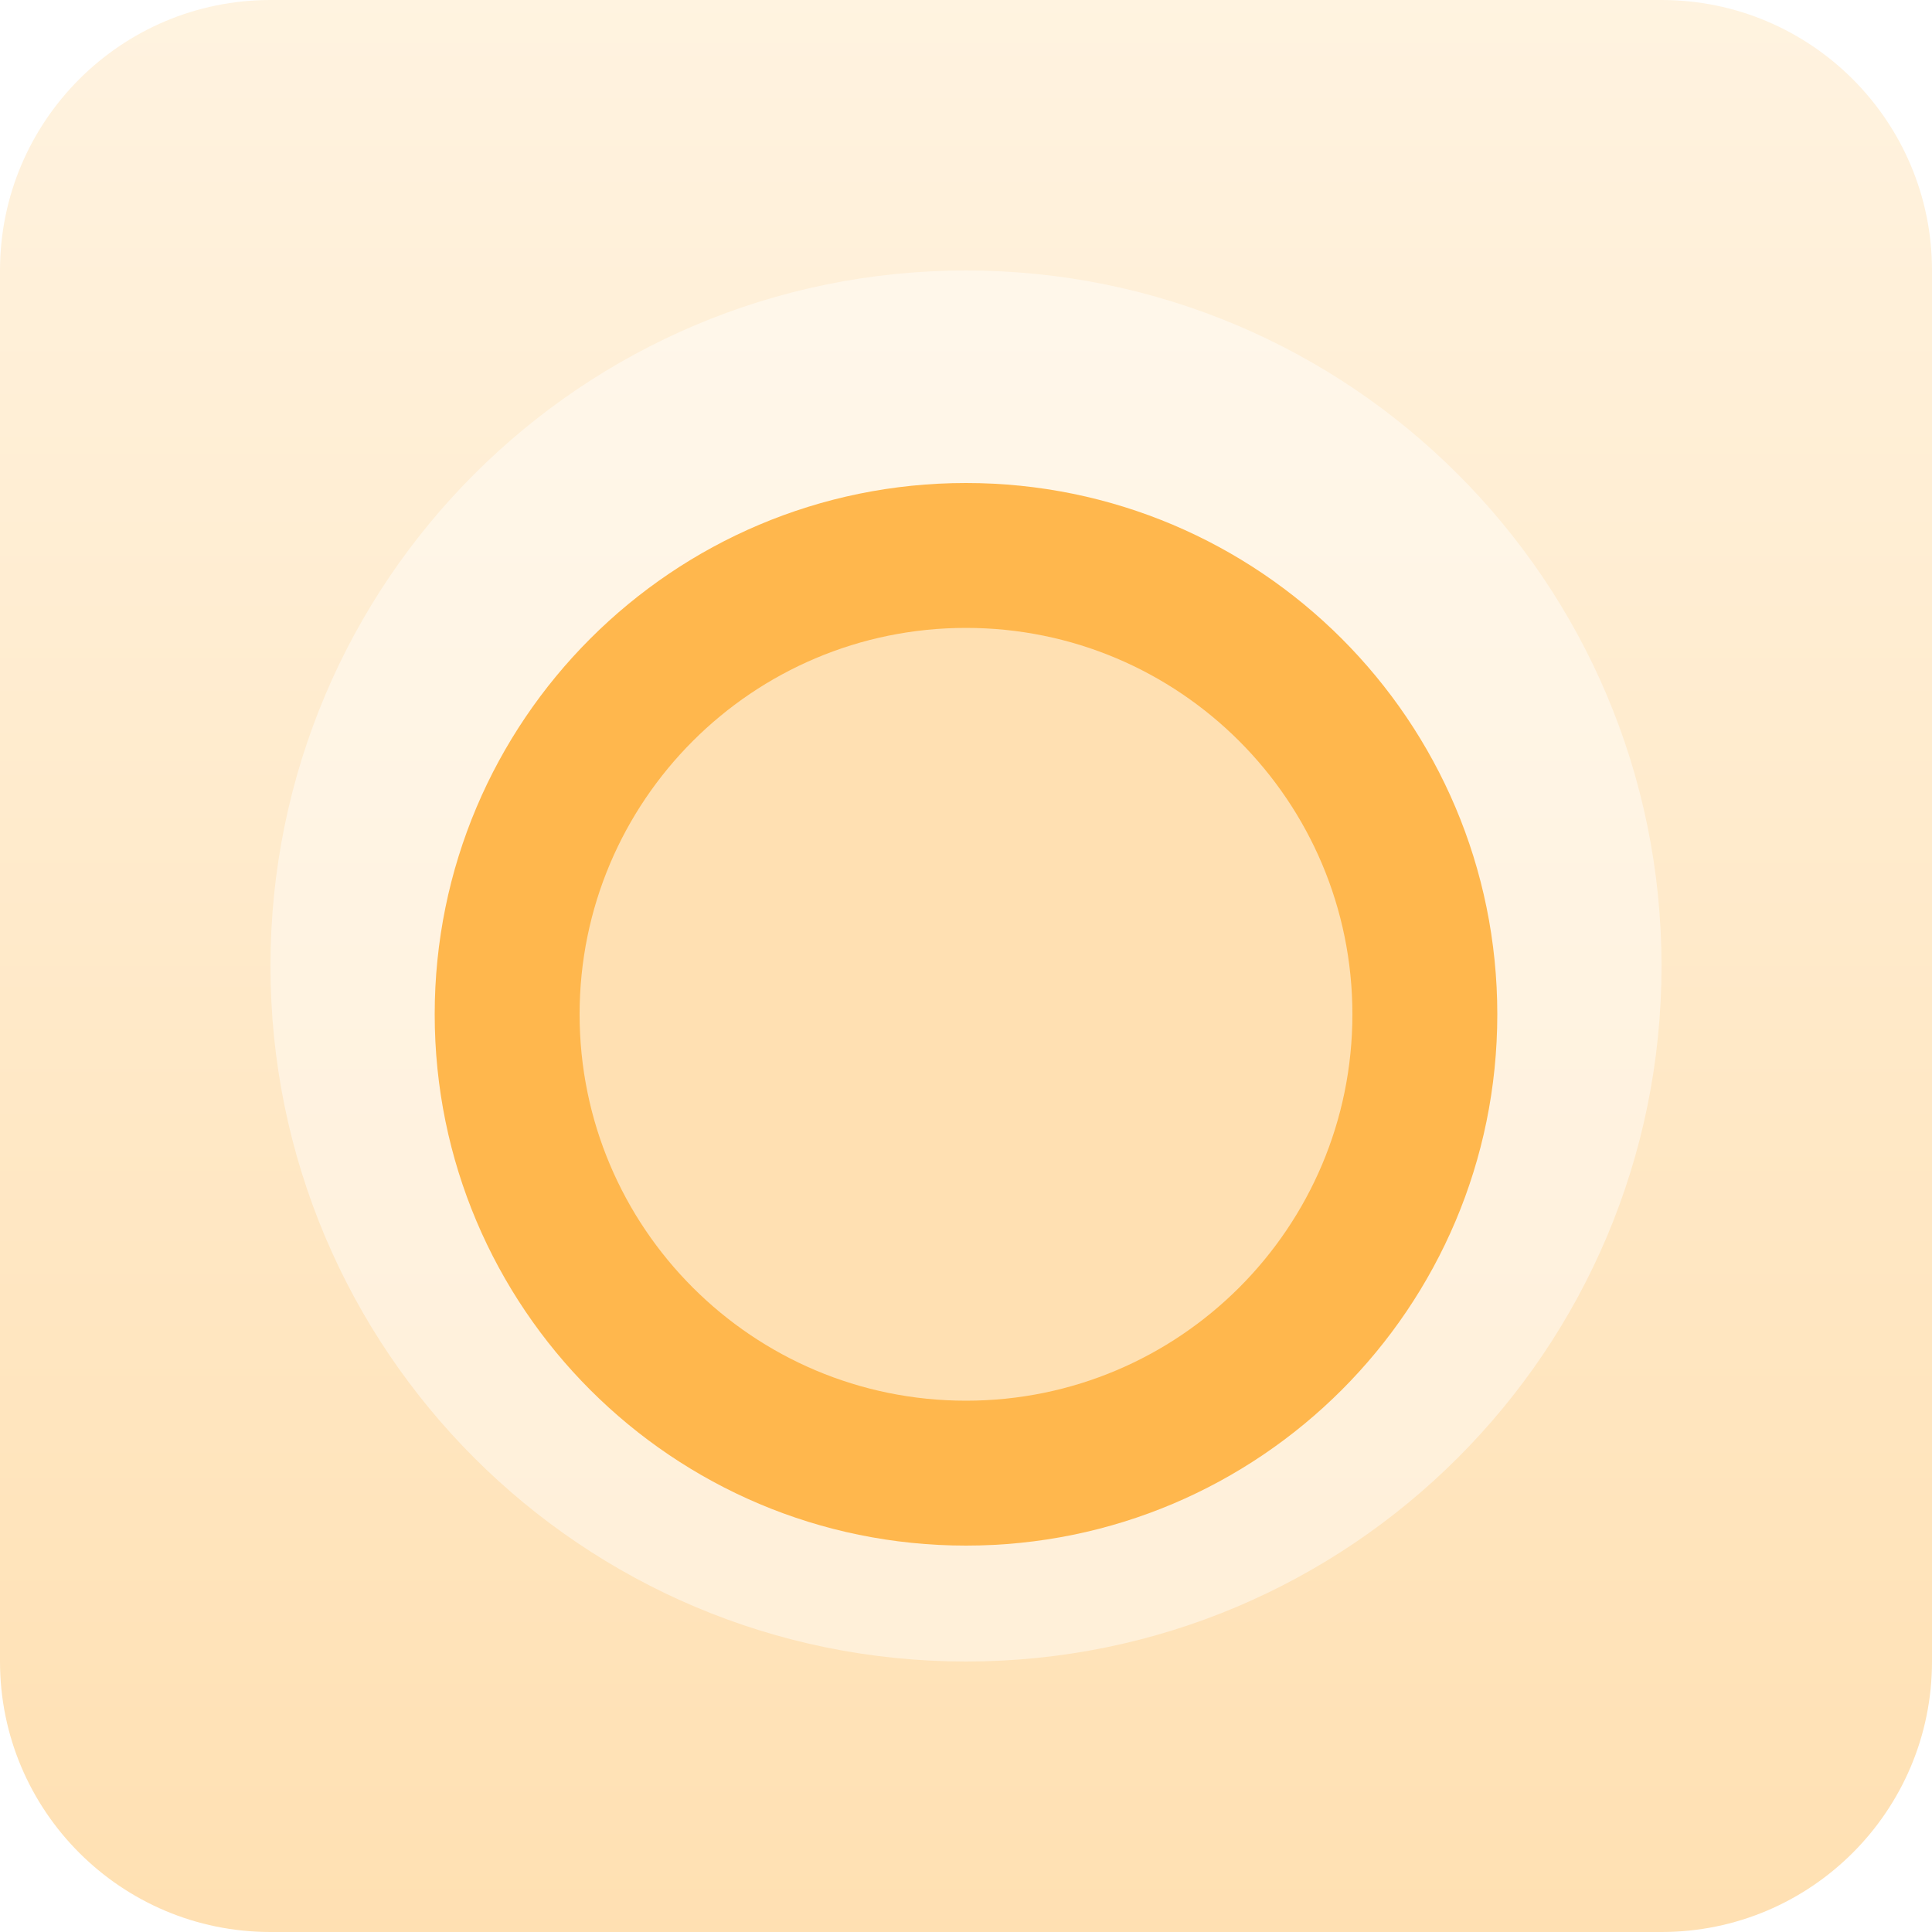
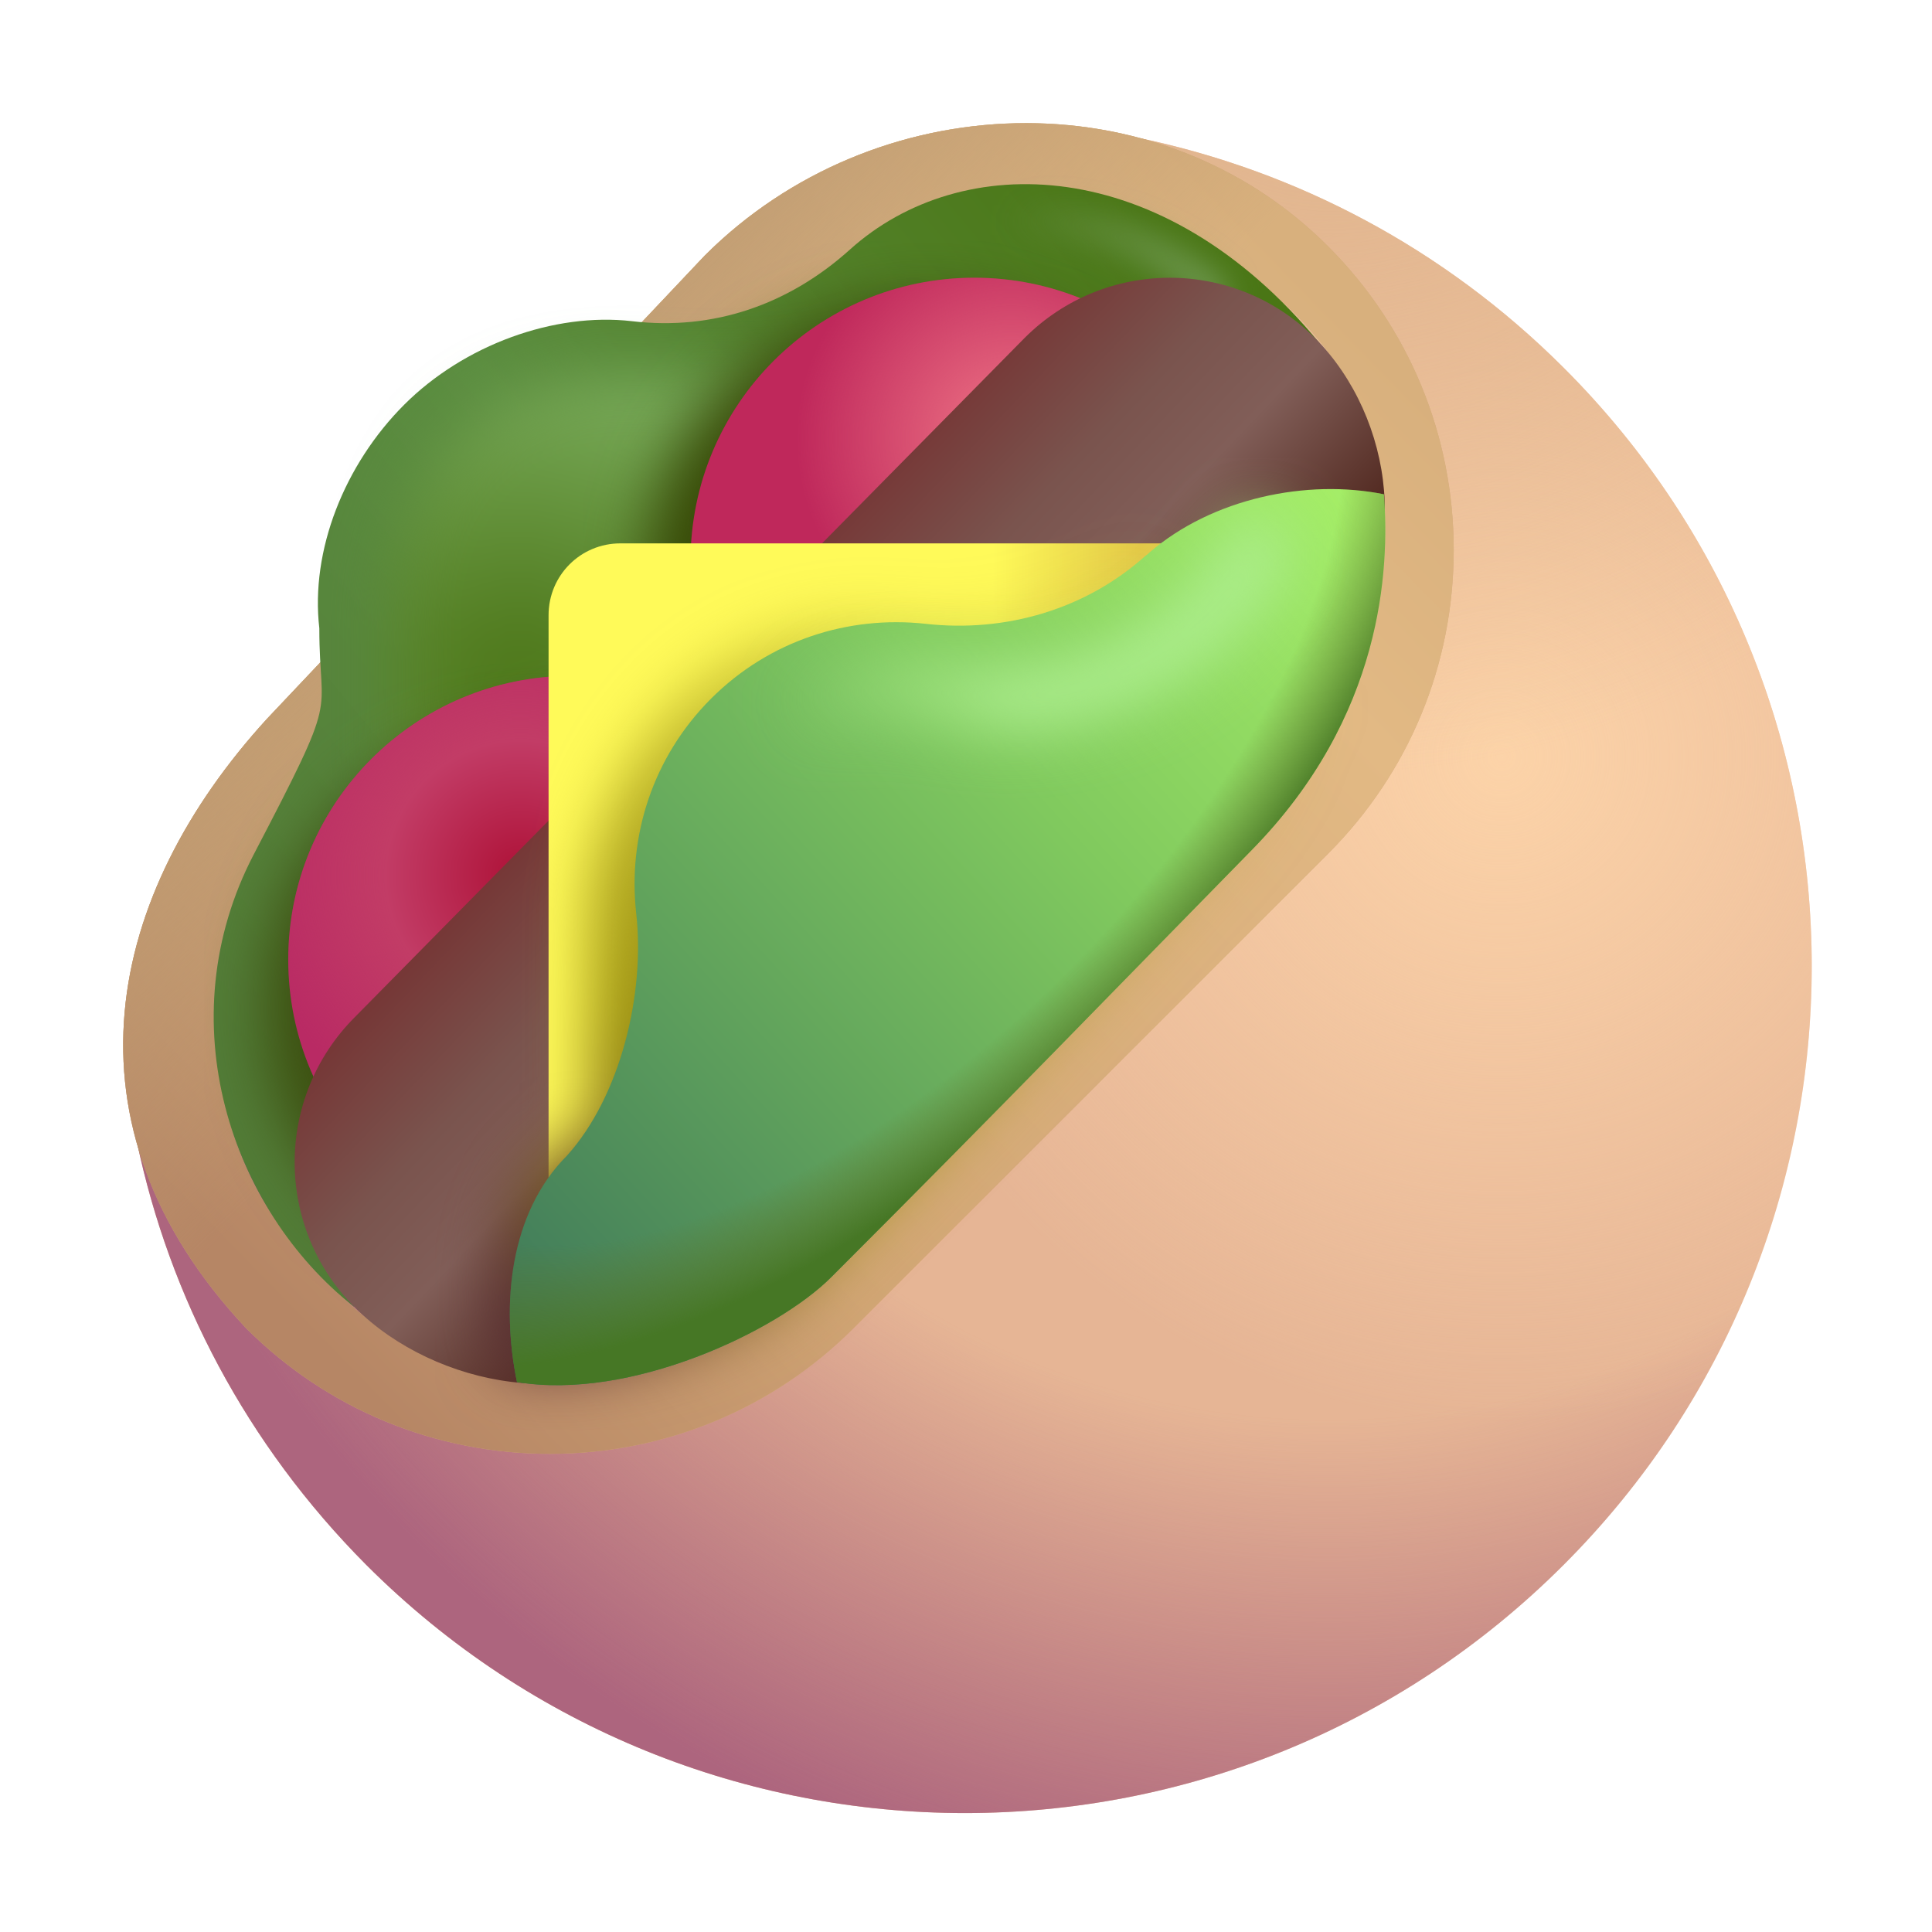
- <svg xmlns="http://www.w3.org/2000/svg" viewBox="0 0 200 200" role="img">
+ <svg xmlns="http://www.w3.org/2000/svg" width="32" height="32" viewBox="0 0 32 32" fill="none">
+   <path d="M25.898 6.09C23.907 4.1 21.457 2.83 18.887 2.29L2.267 18.91C2.807 21.48 4.077 23.92 6.067 25.92C11.547 31.4 20.418 31.4 25.898 25.92C31.378 20.44 31.378 11.56 25.898 6.09Z" fill="#E6B595" />
+   <path d="M25.898 6.09C23.907 4.1 21.457 2.83 18.887 2.29L2.267 18.91C2.807 21.48 4.077 23.92 6.067 25.92C11.547 31.4 20.418 31.4 25.898 25.92C31.378 20.44 31.378 11.56 25.898 6.09Z" fill="url(#paint0_radial_18_33523)" />
+   <path d="M25.898 6.09C23.907 4.1 21.457 2.83 18.887 2.29L2.267 18.91C2.807 21.48 4.077 23.92 6.067 25.92C11.547 31.4 20.418 31.4 25.898 25.92C31.378 20.44 31.378 11.56 25.898 6.09Z" fill="url(#paint1_radial_18_33523)" />
+   <path d="M25.898 6.09C23.907 4.1 21.457 2.83 18.887 2.29L2.267 18.91C2.807 21.48 4.077 23.92 6.067 25.92C11.547 31.4 20.418 31.4 25.898 25.92C31.378 20.44 31.378 11.56 25.898 6.09Z" fill="url(#paint2_radial_18_33523)" />
+   <path d="M21.188 4.953C24.266 7.641 22.734 11.906 20.844 13.938L13.75 21.172C11.297 23.234 7.547 23.812 5.203 20.984C3.053 18.834 3.067 15.24 5.218 13.09L13.078 5.23C15.048 3.26 19.114 2.899 21.188 4.953ZM11.672 4.234L4.422 11.906C1.781 14.797 0.891 18.609 4.077 22C5.418 23.34 7.207 24.08 9.107 24.08C11.008 24.08 12.797 23.34 14.137 22L21.997 14.14C23.337 12.8 24.078 11.01 24.078 9.11C24.078 7.21 23.337 5.42 21.997 4.08C19.16 1.242 14.475 1.431 11.672 4.234Z" fill="url(#paint3_linear_18_33523)" />
+   <path d="M21.188 4.953C24.266 7.641 22.734 11.906 20.844 13.938L13.75 21.172C11.297 23.234 7.547 23.812 5.203 20.984C3.053 18.834 3.067 15.24 5.218 13.09L13.078 5.23C15.048 3.26 19.114 2.899 21.188 4.953ZM11.672 4.234L4.422 11.906C1.781 14.797 0.891 18.609 4.077 22C5.418 23.34 7.207 24.08 9.107 24.08C11.008 24.08 12.797 23.34 14.137 22L21.997 14.14C23.337 12.8 24.078 11.01 24.078 9.11C24.078 7.21 23.337 5.42 21.997 4.08C19.16 1.242 14.475 1.431 11.672 4.234Z" fill="url(#paint4_linear_18_33523)" />
+   <path d="M21.188 4.953C24.266 7.641 22.734 11.906 20.844 13.938L13.75 21.172C11.297 23.234 7.547 23.812 5.203 20.984C3.053 18.834 3.067 15.24 5.218 13.09L13.078 5.23C15.048 3.26 19.114 2.899 21.188 4.953ZM11.672 4.234L4.422 11.906C1.781 14.797 0.891 18.609 4.077 22C5.418 23.34 7.207 24.08 9.107 24.08C11.008 24.08 12.797 23.34 14.137 22L21.997 14.14C23.337 12.8 24.078 11.01 24.078 9.11C24.078 7.21 23.337 5.42 21.997 4.08C19.16 1.242 14.475 1.431 11.672 4.234Z" fill="url(#paint5_linear_18_33523)" />
+   <path d="M14.078 4.133C13.068 5.043 11.819 5.48 10.469 5.32C9.179 5.17 7.685 5.713 6.695 6.703C5.705 7.693 5.139 9.116 5.289 10.406C5.289 11.961 5.649 11.381 4.205 14.148C2.761 16.914 3.828 20.031 5.859 21.641L21.859 5.688C19.25 2.516 15.915 2.478 14.078 4.133Z" fill="url(#paint6_linear_18_33523)" />
+   <g filter="url(#filter0_f_18_33523)">
+     <path d="M6.438 10.375C6.438 8.625 7.25 6 10.75 6.25C13.267 6.43 14.534 6.049 14.993 5.62L15.188 5.125C15.228 5.277 15.172 5.452 14.993 5.62L13.25 10.062L6.438 13.375V10.375Z" fill="url(#paint7_radial_18_33523)" />
+   </g>
+   <g filter="url(#filter1_f_18_33523)">
+     <path d="M15.358 14.4C17.954 14.4 20.058 12.296 20.058 9.7C20.058 7.104 17.954 5 15.358 5C12.762 5 10.658 7.104 10.658 9.7C10.658 12.296 12.762 14.4 15.358 14.4Z" fill="#BF285B" />
+     <path d="M15.358 14.4C17.954 14.4 20.058 12.296 20.058 9.7C20.058 7.104 17.954 5 15.358 5C12.762 5 10.658 7.104 10.658 9.7C10.658 12.296 12.762 14.4 15.358 14.4Z" fill="#374906" />
+   </g>
+   <path d="M16.137 14C18.733 14 20.837 11.896 20.837 9.3C20.837 6.704 18.733 4.6 16.137 4.6C13.542 4.6 11.437 6.704 11.437 9.3C11.437 11.896 13.542 14 16.137 14Z" fill="#BF285B" />
+   <path d="M16.137 14C18.733 14 20.837 11.896 20.837 9.3C20.837 6.704 18.733 4.6 16.137 4.6C13.542 4.6 11.437 6.704 11.437 9.3C11.437 11.896 13.542 14 16.137 14Z" fill="url(#paint8_radial_18_33523)" />
+   <g filter="url(#filter2_f_18_33523)">
+     <path d="M9.086 21.4C11.682 21.4 13.786 19.296 13.786 16.7C13.786 14.104 11.682 12 9.086 12C6.49 12 4.386 14.104 4.386 16.7C4.386 19.296 6.49 21.4 9.086 21.4Z" fill="#B92A64" />
+     <path d="M9.086 21.4C11.682 21.4 13.786 19.296 13.786 16.7C13.786 14.104 11.682 12 9.086 12C6.49 12 4.386 14.104 4.386 16.7C4.386 19.296 6.49 21.4 9.086 21.4Z" fill="#3C4F0F" />
+   </g>
+   <g filter="url(#filter3_f_18_33523)">
+     <path d="M20.094 4.875C18.859 3.703 16.969 3.312 15.531 3.938" stroke="url(#paint9_linear_18_33523)" stroke-width="0.5" stroke-linecap="round" />
+   </g>
+   <path d="M9.474 20.594C12.07 20.594 14.174 18.489 14.174 15.894C14.174 13.298 12.07 11.194 9.474 11.194C6.879 11.194 4.774 13.298 4.774 15.894C4.774 18.489 6.879 20.594 9.474 20.594Z" fill="#B92A64" />
+   <path d="M9.474 20.594C12.07 20.594 14.174 18.489 14.174 15.894C14.174 13.298 12.07 11.194 9.474 11.194C6.879 11.194 4.774 13.298 4.774 15.894C4.774 18.489 6.879 20.594 9.474 20.594Z" fill="url(#paint10_radial_18_33523)" />
+   <path d="M21.78 5.598C20.45 4.268 18.3 4.268 16.97 5.598L5.878 16.846C4.548 18.176 4.548 20.326 5.878 21.656C7.207 22.986 9.732 23.455 11.062 22.125L22.094 10.641C23.404 9.311 23.1 6.928 21.78 5.598Z" fill="url(#paint11_linear_18_33523)" />
+   <path d="M19.781 9H10.276C9.616 9 9.086 9.53 9.086 10.19V19.781C9.086 20.441 9.616 20.31 10.276 20.31L20.396 10.19C20.406 9.53 20.441 9 19.781 9Z" fill="url(#paint12_linear_18_33523)" />
+   <g filter="url(#filter4_f_18_33523)">
+     <path d="M18.594 9.153C18.574 9.173 18.554 9.193 18.534 9.203C17.544 10.092 16.214 10.482 14.884 10.332C13.614 10.193 12.304 10.602 11.334 11.572C10.364 12.543 9.781 13.875 9.781 15.156C9.781 16.625 9.781 17.719 9.781 18.75C8.312 19.219 8.031 21 8.313 22.625C10.188 22.938 12.423 22.055 13.322 21.156C16.275 18.203 17.837 16.578 20.291 14.078C22.465 11.862 22.572 9.422 22.478 8.188C21.204 7.927 19.633 8.254 18.594 9.153Z" fill="url(#paint13_linear_18_33523)" />
+   </g>
+   <path d="M19.038 9.152C19.017 9.172 18.997 9.192 18.977 9.202C17.988 10.092 16.657 10.482 15.328 10.332C14.057 10.193 12.748 10.602 11.777 11.572C10.807 12.543 10.398 13.852 10.537 15.123C10.688 16.453 10.281 18.151 9.391 19.141C8.44 20.091 8.296 21.607 8.563 22.891C10.438 23.203 12.867 22.055 13.766 21.156C16.719 18.203 18.281 16.578 20.734 14.078C22.909 11.862 23.016 9.422 22.922 8.187C21.648 7.927 20.077 8.254 19.038 9.152Z" fill="url(#paint14_linear_18_33523)" />
+   <path d="M19.038 9.152C19.017 9.172 18.997 9.192 18.977 9.202C17.988 10.092 16.657 10.482 15.328 10.332C14.057 10.193 12.748 10.602 11.777 11.572C10.807 12.543 10.398 13.852 10.537 15.123C10.688 16.453 10.281 18.151 9.391 19.141C8.44 20.091 8.296 21.607 8.563 22.891C10.438 23.203 12.867 22.055 13.766 21.156C16.719 18.203 18.281 16.578 20.734 14.078C22.909 11.862 23.016 9.422 22.922 8.187C21.648 7.927 20.077 8.254 19.038 9.152Z" fill="url(#paint15_radial_18_33523)" />
+   <g filter="url(#filter5_f_18_33523)">
+     <path d="M20.844 9.094C20.444 10.106 18.438 11.969 15.75 11.5C12.733 10.974 11.812 13.156 11.812 14" stroke="url(#paint16_linear_18_33523)" stroke-linecap="round" />
+   </g>
  <defs>
-     <linearGradient id="bg" x1="0" y1="0" x2="0" y2="1">
-       <stop offset="0%" stop-color="#FFF3E0" />
-       <stop offset="100%" stop-color="#FFE0B2" />
+     <filter id="filter0_f_18_33523" x="5.438" y="4.125" width="10.763" height="10.25" filterUnits="userSpaceOnUse" color-interpolation-filters="sRGB">
+       <feFlood flood-opacity="0" result="BackgroundImageFix" />
+       <feBlend mode="normal" in="SourceGraphic" in2="BackgroundImageFix" result="shape" />
+       <feGaussianBlur stdDeviation="0.5" result="effect1_foregroundBlur_18_33523" />
+     </filter>
+     <filter id="filter1_f_18_33523" x="9.658" y="4" width="11.4" height="11.4" filterUnits="userSpaceOnUse" color-interpolation-filters="sRGB">
+       <feFlood flood-opacity="0" result="BackgroundImageFix" />
+       <feBlend mode="normal" in="SourceGraphic" in2="BackgroundImageFix" result="shape" />
+       <feGaussianBlur stdDeviation="0.5" result="effect1_foregroundBlur_18_33523" />
+     </filter>
+     <filter id="filter2_f_18_33523" x="3.386" y="11" width="11.4" height="11.4" filterUnits="userSpaceOnUse" color-interpolation-filters="sRGB">
+       <feFlood flood-opacity="0" result="BackgroundImageFix" />
+       <feBlend mode="normal" in="SourceGraphic" in2="BackgroundImageFix" result="shape" />
+       <feGaussianBlur stdDeviation="0.5" result="effect1_foregroundBlur_18_33523" />
+     </filter>
+     <filter id="filter3_f_18_33523" x="14.781" y="2.892" width="6.063" height="2.733" filterUnits="userSpaceOnUse" color-interpolation-filters="sRGB">
+       <feFlood flood-opacity="0" result="BackgroundImageFix" />
+       <feBlend mode="normal" in="SourceGraphic" in2="BackgroundImageFix" result="shape" />
+       <feGaussianBlur stdDeviation="0.25" result="effect1_foregroundBlur_18_33523" />
+     </filter>
+     <filter id="filter4_f_18_33523" x="7.215" y="7.101" width="16.285" height="16.588" filterUnits="userSpaceOnUse" color-interpolation-filters="sRGB">
+       <feFlood flood-opacity="0" result="BackgroundImageFix" />
+       <feBlend mode="normal" in="SourceGraphic" in2="BackgroundImageFix" result="shape" />
+       <feGaussianBlur stdDeviation="0.5" result="effect1_foregroundBlur_18_33523" />
+     </filter>
+     <filter id="filter5_f_18_33523" x="10.312" y="7.594" width="12.031" height="7.906" filterUnits="userSpaceOnUse" color-interpolation-filters="sRGB">
+       <feFlood flood-opacity="0" result="BackgroundImageFix" />
+       <feBlend mode="normal" in="SourceGraphic" in2="BackgroundImageFix" result="shape" />
+       <feGaussianBlur stdDeviation="0.5" result="effect1_foregroundBlur_18_33523" />
+     </filter>
+     <radialGradient id="paint0_radial_18_33523" cx="0" cy="0" r="1" gradientUnits="userSpaceOnUse" gradientTransform="translate(22 10.5) rotate(102.886) scale(26.2871)">
+       <stop offset="0.494" stop-color="#AB6277" stop-opacity="0" />
+       <stop offset="0.809" stop-color="#AD657E" />
+     </radialGradient>
+     <radialGradient id="paint1_radial_18_33523" cx="0" cy="0" r="1" gradientUnits="userSpaceOnUse" gradientTransform="translate(24.9375 12.5) rotate(117.308) scale(12.9423)">
+       <stop stop-color="#FCD3A8" />
+       <stop offset="0.858" stop-color="#FDD5AC" stop-opacity="0" />
+     </radialGradient>
+     <radialGradient id="paint2_radial_18_33523" cx="0" cy="0" r="1" gradientUnits="userSpaceOnUse" gradientTransform="translate(22.1875 -0.812502) rotate(88.4235) scale(13.6302)">
+       <stop stop-color="#E1B78E" />
+       <stop offset="1" stop-color="#DEB48C" stop-opacity="0" />
+     </radialGradient>
+     <linearGradient id="paint3_linear_18_33523" x1="6.875" y1="8.75" x2="17.312" y2="17.938" gradientUnits="userSpaceOnUse">
+       <stop stop-color="#C09D73" />
+       <stop offset="1" stop-color="#D7AB7E" />
+     </linearGradient>
+     <linearGradient id="paint4_linear_18_33523" x1="20.625" y1="3.5" x2="3.375" y2="20.312" gradientUnits="userSpaceOnUse">
+       <stop stop-color="#D8B07D" />
+       <stop offset="0.19" stop-color="#E2B984" />
+       <stop offset="0.711" stop-color="#D1A574" />
+       <stop offset="1" stop-color="#B68665" />
+     </linearGradient>
+     <linearGradient id="paint5_linear_18_33523" x1="6.375" y1="7.875" x2="11.375" y2="13.06" gradientUnits="userSpaceOnUse">
+       <stop stop-color="#BE9B72" />
+       <stop offset="1" stop-color="#C09C72" stop-opacity="0" />
+     </linearGradient>
+     <linearGradient id="paint6_linear_18_33523" x1="19.312" y1="3.875" x2="3.539" y2="17" gradientUnits="userSpaceOnUse">
+       <stop stop-color="#4A7615" />
+       <stop offset="0.498" stop-color="#5B8D40" />
+       <stop offset="1" stop-color="#527C37" />
+     </linearGradient>
+     <radialGradient id="paint7_radial_18_33523" cx="0" cy="0" r="1" gradientUnits="userSpaceOnUse" gradientTransform="translate(8.625 11.25) rotate(96.9441) scale(9.82205 11.4853)">
+       <stop offset="0.066" stop-color="#507A1D" />
+       <stop offset="0.576" stop-color="#7DB061" />
+     </radialGradient>
+     <radialGradient id="paint8_radial_18_33523" cx="0" cy="0" r="1" gradientUnits="userSpaceOnUse" gradientTransform="translate(16.75 7.25) rotate(111.615) scale(3.56305 3.56305)">
+       <stop offset="0.213" stop-color="#E5657D" />
+       <stop offset="1" stop-color="#E5647D" stop-opacity="0" />
+     </radialGradient>
+     <linearGradient id="paint9_linear_18_33523" x1="20.312" y1="4.594" x2="16.625" y2="4" gradientUnits="userSpaceOnUse">
+       <stop stop-color="#739D59" />
+       <stop offset="1" stop-color="#76A05B" stop-opacity="0" />
+     </linearGradient>
+     <radialGradient id="paint10_radial_18_33523" cx="0" cy="0" r="1" gradientUnits="userSpaceOnUse" gradientTransform="translate(8.625 14.5) rotate(92.4195) scale(4.44146 4.44146)">
+       <stop stop-color="#AE1137" />
+       <stop offset="0.506" stop-color="#C23C66" />
+       <stop offset="1" stop-color="#C23D65" stop-opacity="0" />
+     </radialGradient>
+     <linearGradient id="paint11_linear_18_33523" x1="11.25" y1="11.312" x2="17.375" y2="17.125" gradientUnits="userSpaceOnUse">
+       <stop stop-color="#763837" />
+       <stop offset="0.263" stop-color="#7A544E" />
+       <stop offset="0.46" stop-color="#815E58" />
+       <stop offset="0.782" stop-color="#4E251C" />
+     </linearGradient>
+     <linearGradient id="paint12_linear_18_33523" x1="9.084" y1="14.657" x2="20.402" y2="14.657" gradientUnits="userSpaceOnUse">
+       <stop offset="0.65" stop-color="#FFFA59" />
+       <stop offset="0.865" stop-color="#E4CA49" />
+     </linearGradient>
+     <linearGradient id="paint13_linear_18_33523" x1="8.75" y1="21.75" x2="19.188" y2="8.938" gradientUnits="userSpaceOnUse">
+       <stop stop-color="#582E32" />
+       <stop offset="0.284" stop-color="#9A8F10" />
+       <stop offset="1" stop-color="#A29614" stop-opacity="0" />
+     </linearGradient>
+     <linearGradient id="paint14_linear_18_33523" x1="23.5" y1="8.812" x2="8.444" y2="22.562" gradientUnits="userSpaceOnUse">
+       <stop offset="0.011" stop-color="#A6EF67" />
+       <stop offset="0.377" stop-color="#80C95E" />
+       <stop offset="1" stop-color="#3D775A" />
+     </linearGradient>
+     <radialGradient id="paint15_radial_18_33523" cx="0" cy="0" r="1" gradientUnits="userSpaceOnUse" gradientTransform="translate(14.0625 12.375) rotate(-135.347) scale(7.29217 14.6091)">
+       <stop offset="0.71" stop-color="#607727" stop-opacity="0" />
+       <stop offset="0.886" stop-color="#467725" />
+     </radialGradient>
+     <linearGradient id="paint16_linear_18_33523" x1="19.812" y1="9.3" x2="13.125" y2="12.438" gradientUnits="userSpaceOnUse">
+       <stop offset="0.503" stop-color="#AEEF90" />
+       <stop offset="1" stop-color="#9ADF7B" stop-opacity="0" />
    </linearGradient>
  </defs>
-   <rect width="200" height="200" rx="28" fill="url(#bg)" />
-   <circle cx="100" cy="100" r="72" fill="rgba(255,255,255,0.45)" />
-   <circle cx="100" cy="105" r="55" fill="#FFB74D" />
-   <circle cx="100" cy="105" r="40" fill="#FFE0B2" />
</svg>
